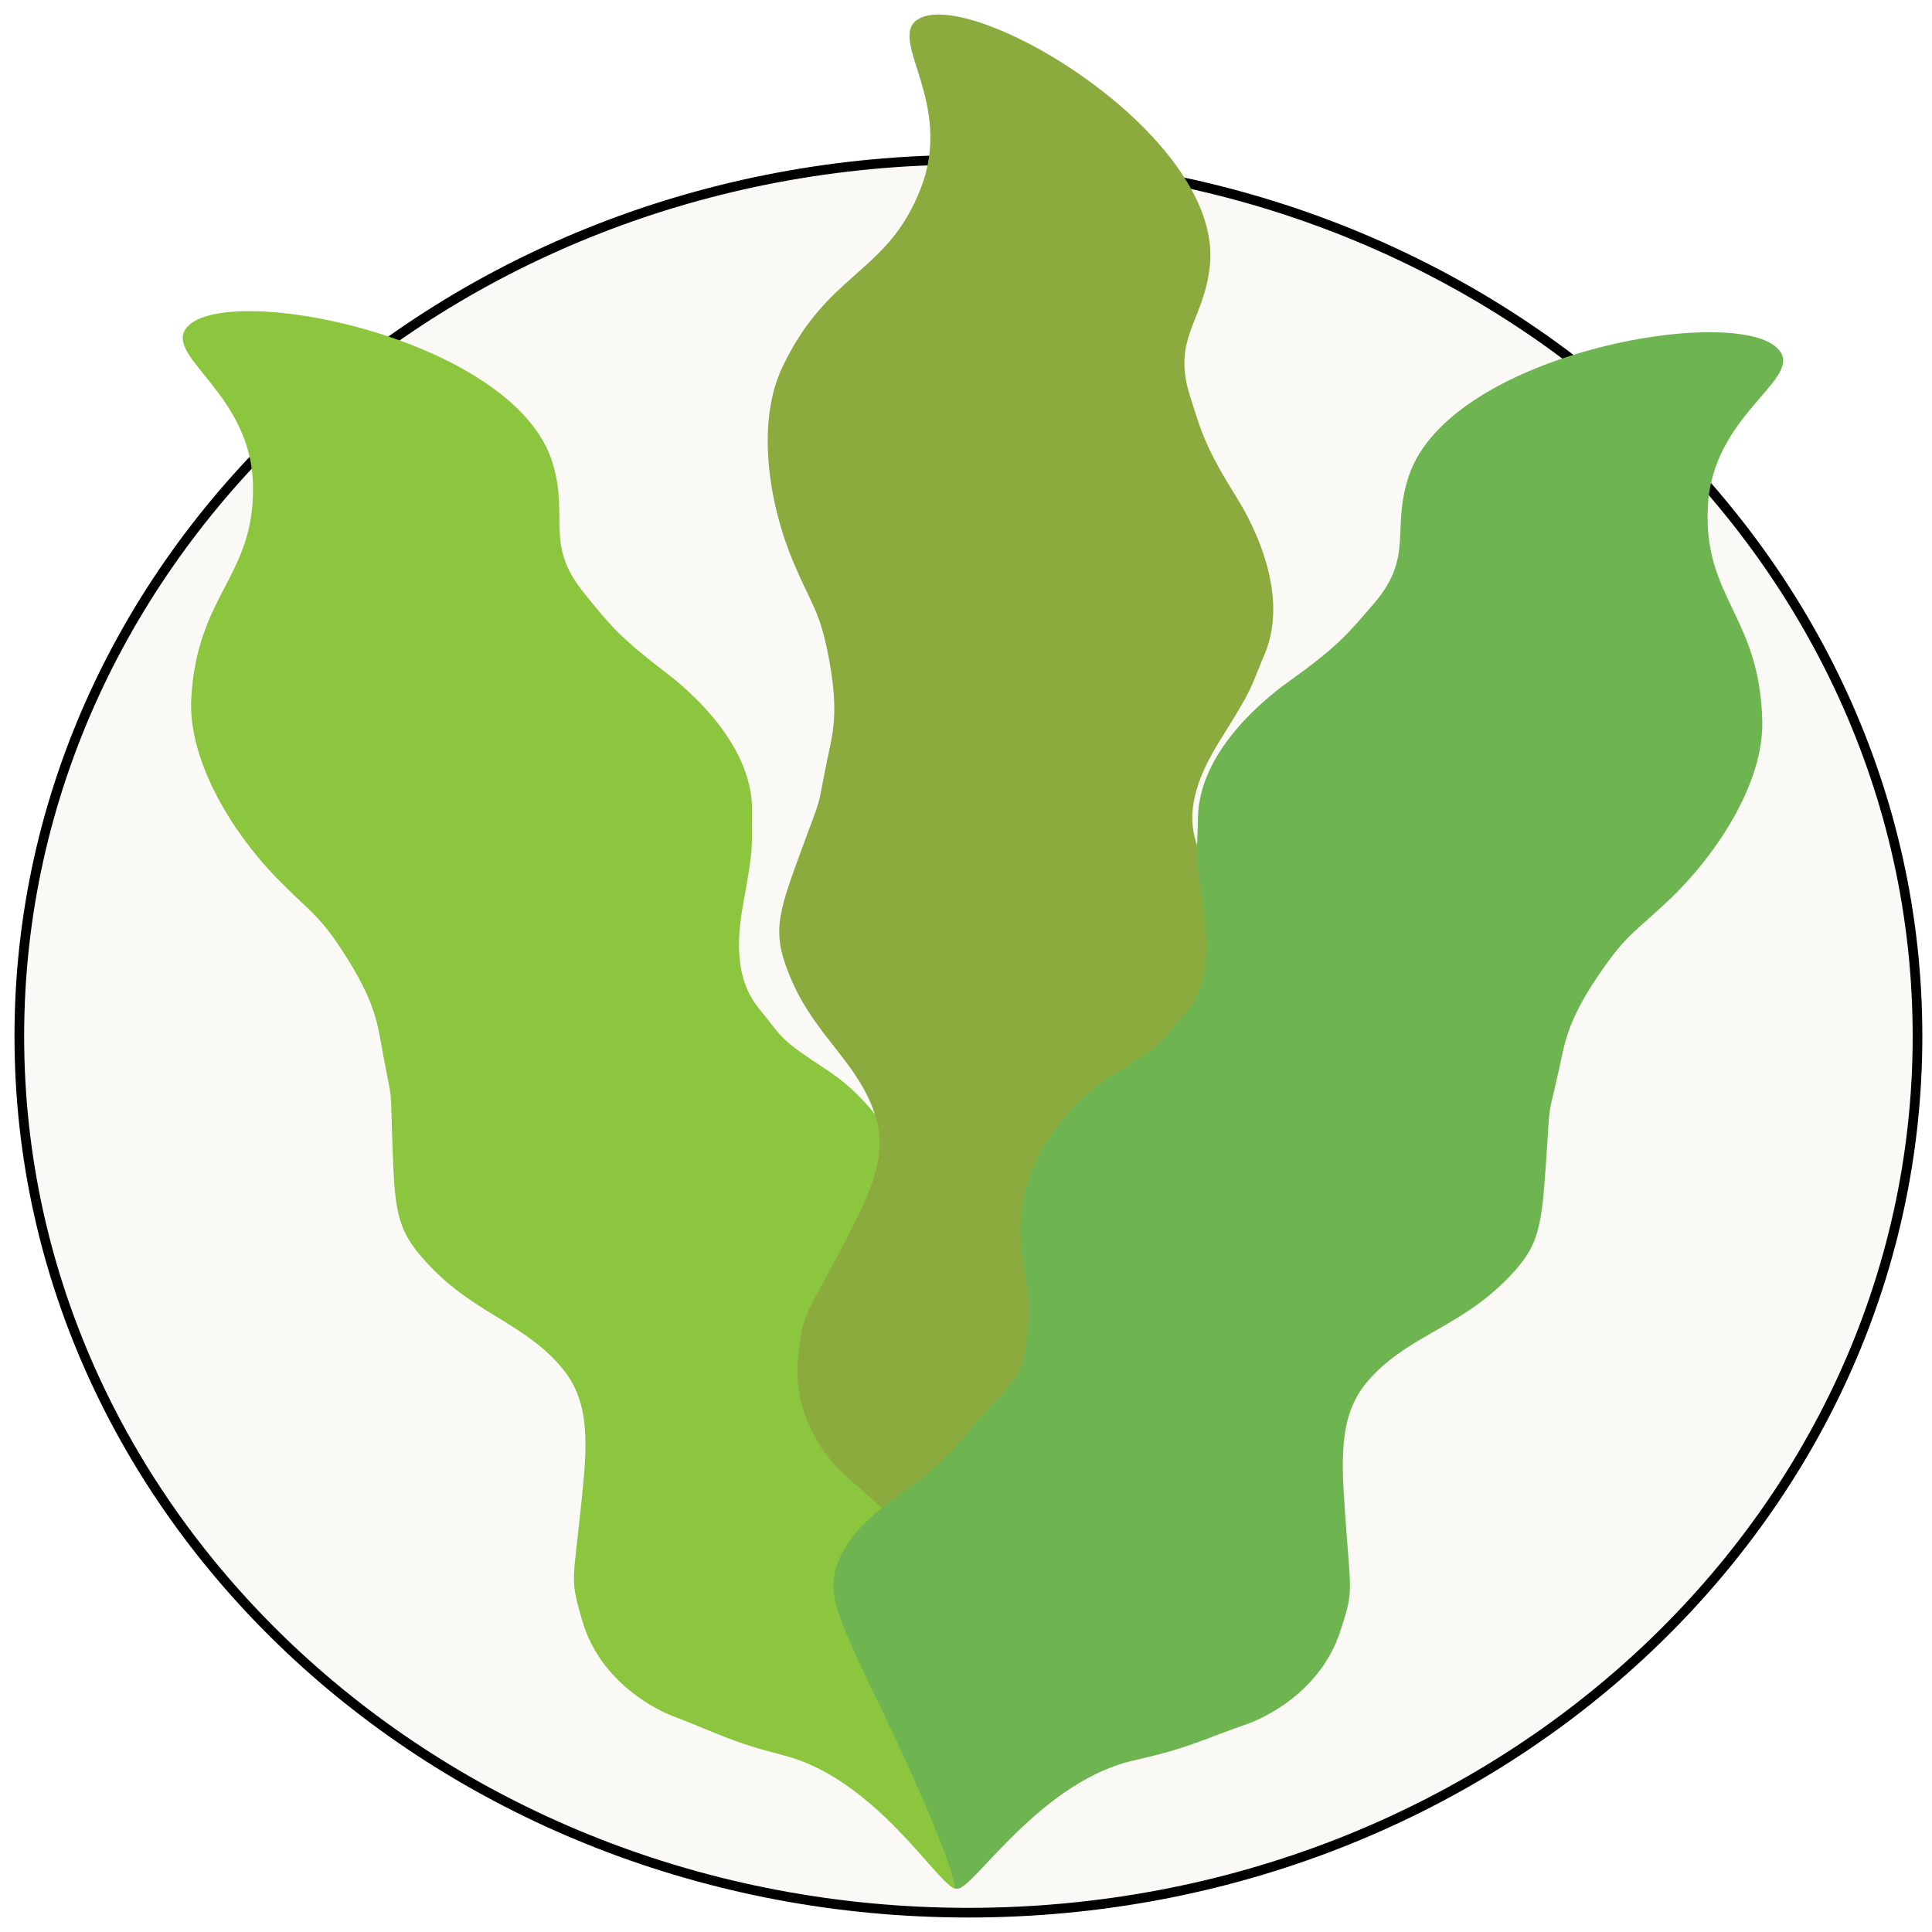
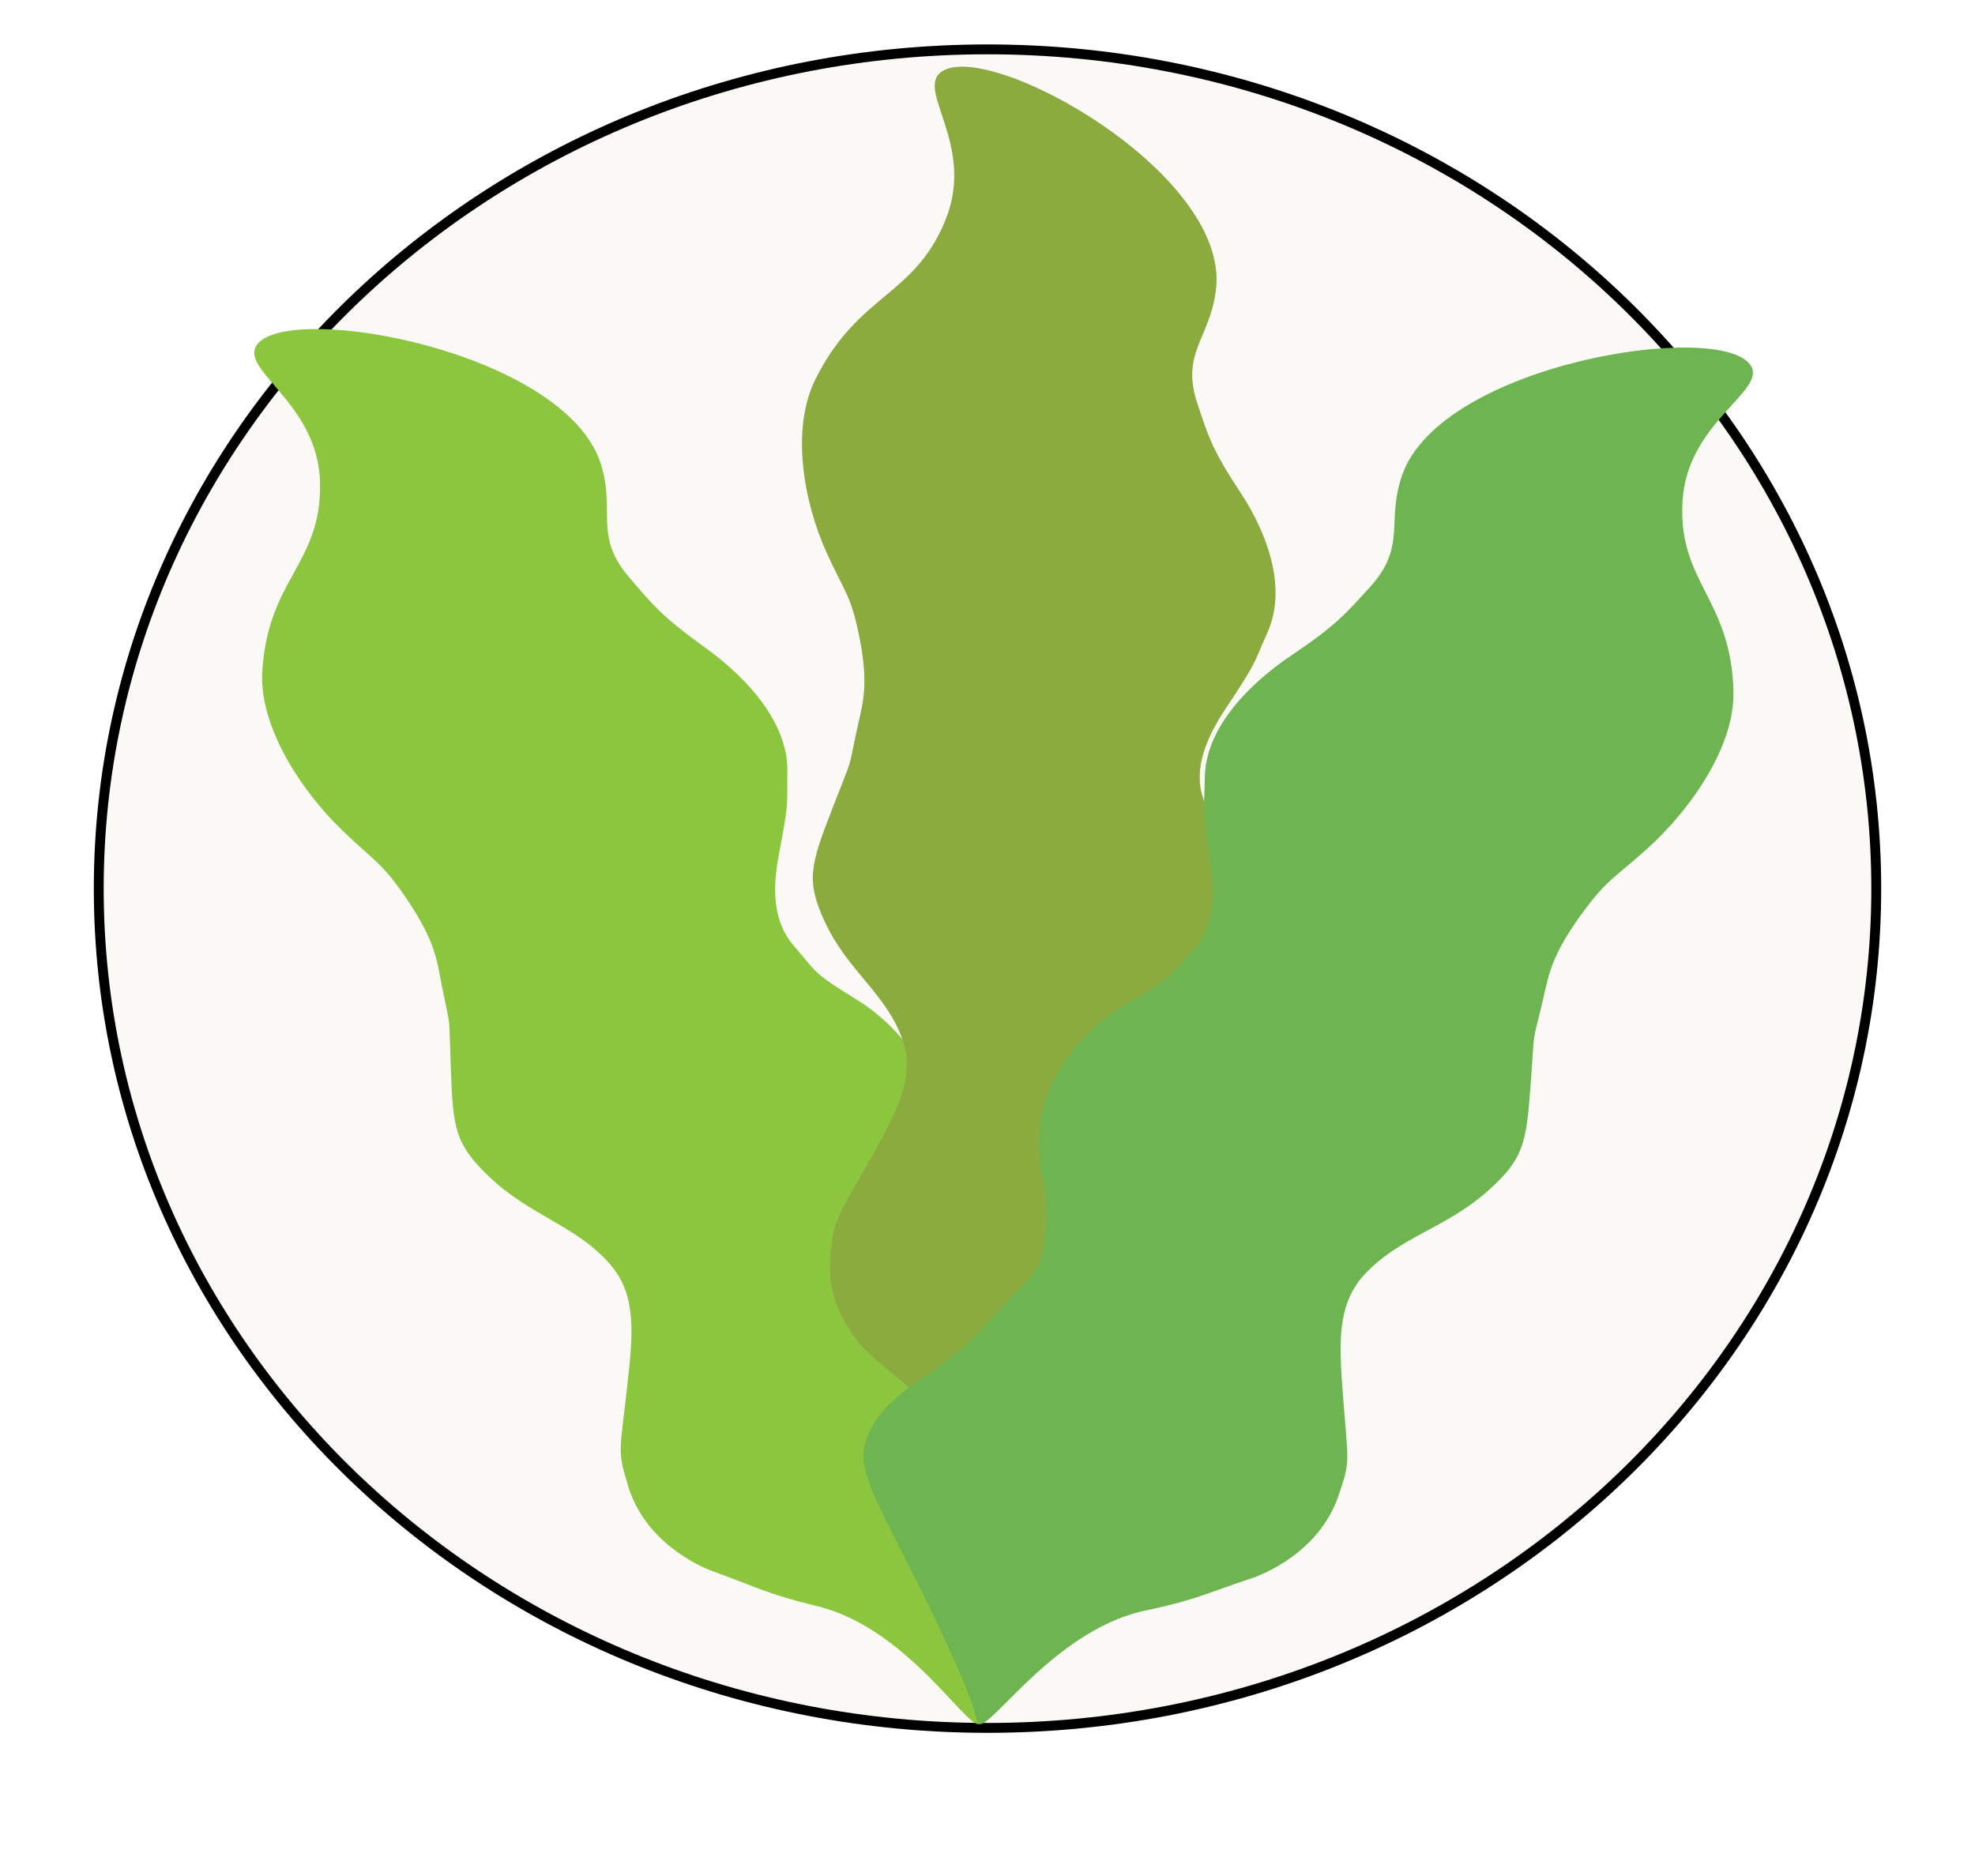
- <svg xmlns="http://www.w3.org/2000/svg" id="Layer_1" width="200" height="200" viewBox="0 0 200 200">
+ <svg xmlns="http://www.w3.org/2000/svg" id="Layer_1" width="200" height="190" viewBox="0 0 200 190">
  <defs>
    <style>.cls-1{fill:#faf9f6;stroke:#000;stroke-miterlimit:10;}.cls-2{fill:#6eb551;}.cls-2,.cls-3,.cls-4{stroke-width:0px;}.cls-3{fill:#8cab3f;}.cls-4{fill:#8cc63f;}</style>
  </defs>
-   <ellipse class="cls-1" cx="100.25" cy="107.27" rx="98.25" ry="90.73" />
-   <path class="cls-4" d="M19.19,34.09c3.43-5.22,34.16.75,38.05,13.94,1.65,5.61-.87,8.31,3.19,13.32,2.51,3.09,3.45,4.42,8.34,8.15,1.37,1.05,9.21,7.02,9.08,14.48-.07,4.09.24,3.25-.94,9.75-.67,3.7-.77,7.66,1.61,10.61,2.74,3.4,2.12,3.16,7.11,6.44,4.68,3.08,8.57,8.63,9.06,14.23.52,5.95-1.6,6.72-.92,13.83.21,2.23.37,3.23,3.24,6.43,2.96,3.3,4,5.59,8.98,9.39,2.47,1.88,5.68,4.33,6.67,8,.74,2.76-.14,4.89-4.55,13.3-7.19,13.71-8.56,18.03-8.81,19.18-.62,2.85-7.48-10.66-18.12-13.41-5.76-1.49-6.52-2.16-11.63-4.12-1.38-.53-7.4-3.33-9.29-9.88-1.28-4.42-.94-3.78-.07-12.24.55-5.39,1.03-10.08-1.84-13.66-3.73-4.66-8.85-5.71-13.47-10.38-3.79-3.83-3.99-5.64-4.24-12.49-.26-7.34.04-4.29-1-9.89-.57-3.05-.67-5.32-4.4-10.95-2.32-3.51-3.32-3.87-6.61-7.24-4.65-4.76-9.19-12.24-8.83-18.58.62-10.91,6.57-12.56,6.39-22.09-.18-9.35-8.95-13.17-6.99-16.14Z" />
-   <path class="cls-3" d="M94.91,2.08c5.19-3.78,31.7,11.76,30.34,25.37-.58,5.78-3.97,7.51-2.07,13.51,1.17,3.71,1.55,5.26,4.71,10.33.89,1.43,5.96,9.56,3,16.5-1.62,3.8-1.01,3.12-4.58,8.83-2.03,3.24-3.63,6.92-2.52,10.46,1.27,4.07.79,3.65,4.21,8.33,3.21,4.4,4.75,10.85,3.08,16.26-1.77,5.74-4.05,5.78-6.11,12.66-.65,2.15-.88,3.15.59,7.07,1.52,4.05,1.63,6.53,4.85,11.7,1.6,2.56,3.68,5.9,3.21,9.65-.35,2.82-1.98,4.53-9.31,10.98-11.93,10.51-14.86,14.11-15.53,15.11-1.66,2.46-2.96-12.41-11.88-18.42-4.83-3.26-5.29-4.13-9.33-7.62-1.09-.94-5.66-5.51-4.95-12.26.48-4.55.55-3.85,4.58-11.49,2.56-4.87,4.79-9.1,3.47-13.39-1.72-5.58-6.12-8.22-8.68-14.08-2.1-4.81-1.6-6.58.78-13.07,2.54-6.96,1.67-4.01,2.81-9.59.62-3.04,1.39-5.19.04-11.68-.84-4.04-1.64-4.7-3.44-8.92-2.55-5.97-3.96-14.44-1.21-20.26,4.72-10.02,10.92-9.64,14.37-18.62,3.38-8.82-3.38-15.23-.42-17.38Z" />
-   <path class="cls-2" d="M184.33,36.47c-3.25-5.31-34.16-.24-38.5,12.83-1.84,5.55.59,8.34-3.64,13.22-2.61,3.02-3.6,4.32-8.61,7.91-1.41,1.01-9.44,6.75-9.57,14.21-.07,4.09-.35,3.24.61,9.78.55,3.71.51,7.68-1.97,10.56-2.85,3.32-2.23,3.1-7.32,6.23-4.78,2.95-8.86,8.37-9.54,13.96-.72,5.93,1.37,6.77.45,13.85-.29,2.22-.48,3.22-3.45,6.33-3.07,3.22-4.19,5.47-9.29,9.12-2.53,1.81-5.83,4.17-6.94,7.8-.83,2.74-.03,4.89,4.09,13.42,6.72,13.91,7.94,18.27,8.16,19.42.52,2.86,7.84-10.44,18.56-12.87,5.81-1.32,6.59-1.97,11.76-3.78,1.4-.49,7.5-3.11,9.62-9.6,1.43-4.38,1.07-3.75.49-12.23-.37-5.4-.69-10.1,2.3-13.6,3.89-4.55,9.04-5.45,13.82-9.99,3.92-3.72,4.18-5.52,4.66-12.36.51-7.33.1-4.29,1.34-9.85.67-3.03.85-5.29,4.77-10.82,2.44-3.44,3.45-3.78,6.85-7.04,4.81-4.63,9.6-11.97,9.45-18.32-.25-10.92-6.14-12.75-5.63-22.26.5-9.34,9.39-12.9,7.54-15.93Z" />
+   <ellipse class="cls-1" cx="100" cy="90" rx="90" ry="85" />
+   <path class="cls-4" d="M26,34.95c3.14-4.51,31.29.65,34.85,12.06,1.52,4.85-.8,7.19,2.92,11.53,2.3,2.67,3.16,3.83,7.64,7.05,1.26.91,8.43,6.07,8.32,12.53-.06,3.53.22,2.81-.86,8.44-.61,3.2-.7,6.63,1.48,9.18,2.51,2.94,1.94,2.74,6.51,5.57,4.29,2.67,7.85,7.46,8.3,12.31.47,5.15-1.46,5.82-.84,11.97.2,1.93.34,2.8,2.96,5.56,2.71,2.86,3.67,4.84,8.23,8.12,2.26,1.63,5.21,3.75,6.11,6.92.68,2.39-.12,4.23-4.16,11.5-6.58,11.86-7.84,15.6-8.07,16.59-.57,2.46-6.85-9.22-16.6-11.6-5.27-1.29-5.97-1.87-10.65-3.56-1.26-.46-6.77-2.88-8.51-8.55-1.17-3.82-.86-3.27-.07-10.59.51-4.66.95-8.72-1.68-11.82-3.42-4.03-8.11-4.94-12.34-8.98-3.47-3.31-3.66-4.88-3.88-10.81-.24-6.35.04-3.72-.92-8.55-.52-2.64-.61-4.6-4.03-9.47-2.13-3.04-3.05-3.35-6.06-6.26-4.26-4.12-8.42-10.59-8.09-16.08.57-9.44,6.02-10.87,5.85-19.11-.17-8.09-8.19-11.39-6.4-13.97Z" />
+   <path class="cls-3" d="M95.36,7.25c4.75-3.27,29.04,10.17,27.79,21.95-.53,5-3.64,6.49-1.89,11.69,1.08,3.21,1.42,4.55,4.32,8.94.81,1.23,5.46,8.27,2.75,14.28-1.48,3.29-.92,2.7-4.2,7.64-1.86,2.81-3.32,5.99-2.31,9.05,1.17,3.52.72,3.16,3.86,7.21,2.94,3.81,4.36,9.39,2.82,14.07-1.63,4.97-3.71,5-5.6,10.95-.59,1.86-.8,2.72.54,6.12,1.39,3.51,1.49,5.65,4.44,10.12,1.46,2.22,3.37,5.1,2.94,8.35-.32,2.44-1.82,3.92-8.52,9.5-10.93,9.09-13.61,12.21-14.23,13.07-1.52,2.13-2.71-10.73-10.88-15.94-4.42-2.82-4.85-3.57-8.55-6.59-1-.82-5.19-4.77-4.54-10.61.44-3.94.51-3.33,4.19-9.94,2.35-4.21,4.39-7.87,3.18-11.58-1.58-4.82-5.61-7.11-7.95-12.18-1.92-4.17-1.46-5.69.71-11.31,2.33-6.02,1.53-3.47,2.58-8.29.57-2.63,1.28-4.49.03-10.1-.77-3.5-1.51-4.07-3.15-7.72-2.33-5.16-3.62-12.49-1.11-17.53,4.32-8.67,10.01-8.34,13.16-16.11,3.1-7.63-3.09-13.18-.38-15.04Z" />
+   <path class="cls-2" d="M177.27,37c-2.98-4.6-31.3-.21-35.27,11.1-1.69,4.81.54,7.21-3.34,11.44-2.39,2.61-3.29,3.74-7.89,6.84-1.29.87-8.65,5.84-8.76,12.3-.06,3.53-.32,2.81.56,8.46.5,3.21.47,6.64-1.8,9.14-2.61,2.87-2.04,2.68-6.71,5.39-4.38,2.55-8.12,7.24-8.74,12.08-.66,5.13,1.25,5.85.41,11.99-.26,1.92-.44,2.79-3.16,5.48-2.81,2.78-3.84,4.73-8.51,7.89-2.32,1.57-5.34,3.61-6.35,6.75-.76,2.37-.03,4.23,3.75,11.61,6.16,12.03,7.28,15.8,7.47,16.8.48,2.48,7.18-9.03,17-11.14,5.32-1.14,6.04-1.7,10.78-3.27,1.28-.42,6.87-2.69,8.81-8.31,1.31-3.79.98-3.25.45-10.58-.34-4.67-.63-8.74,2.1-11.77,3.56-3.94,8.28-4.72,12.66-8.64,3.59-3.22,3.83-4.78,4.27-10.7.47-6.34.1-3.71,1.23-8.52.62-2.62.78-4.58,4.37-9.36,2.24-2.98,3.16-3.27,6.28-6.09,4.41-4,8.79-10.35,8.66-15.85-.23-9.45-5.63-11.03-5.16-19.26.46-8.08,8.6-11.16,6.9-13.79Z" />
</svg>
